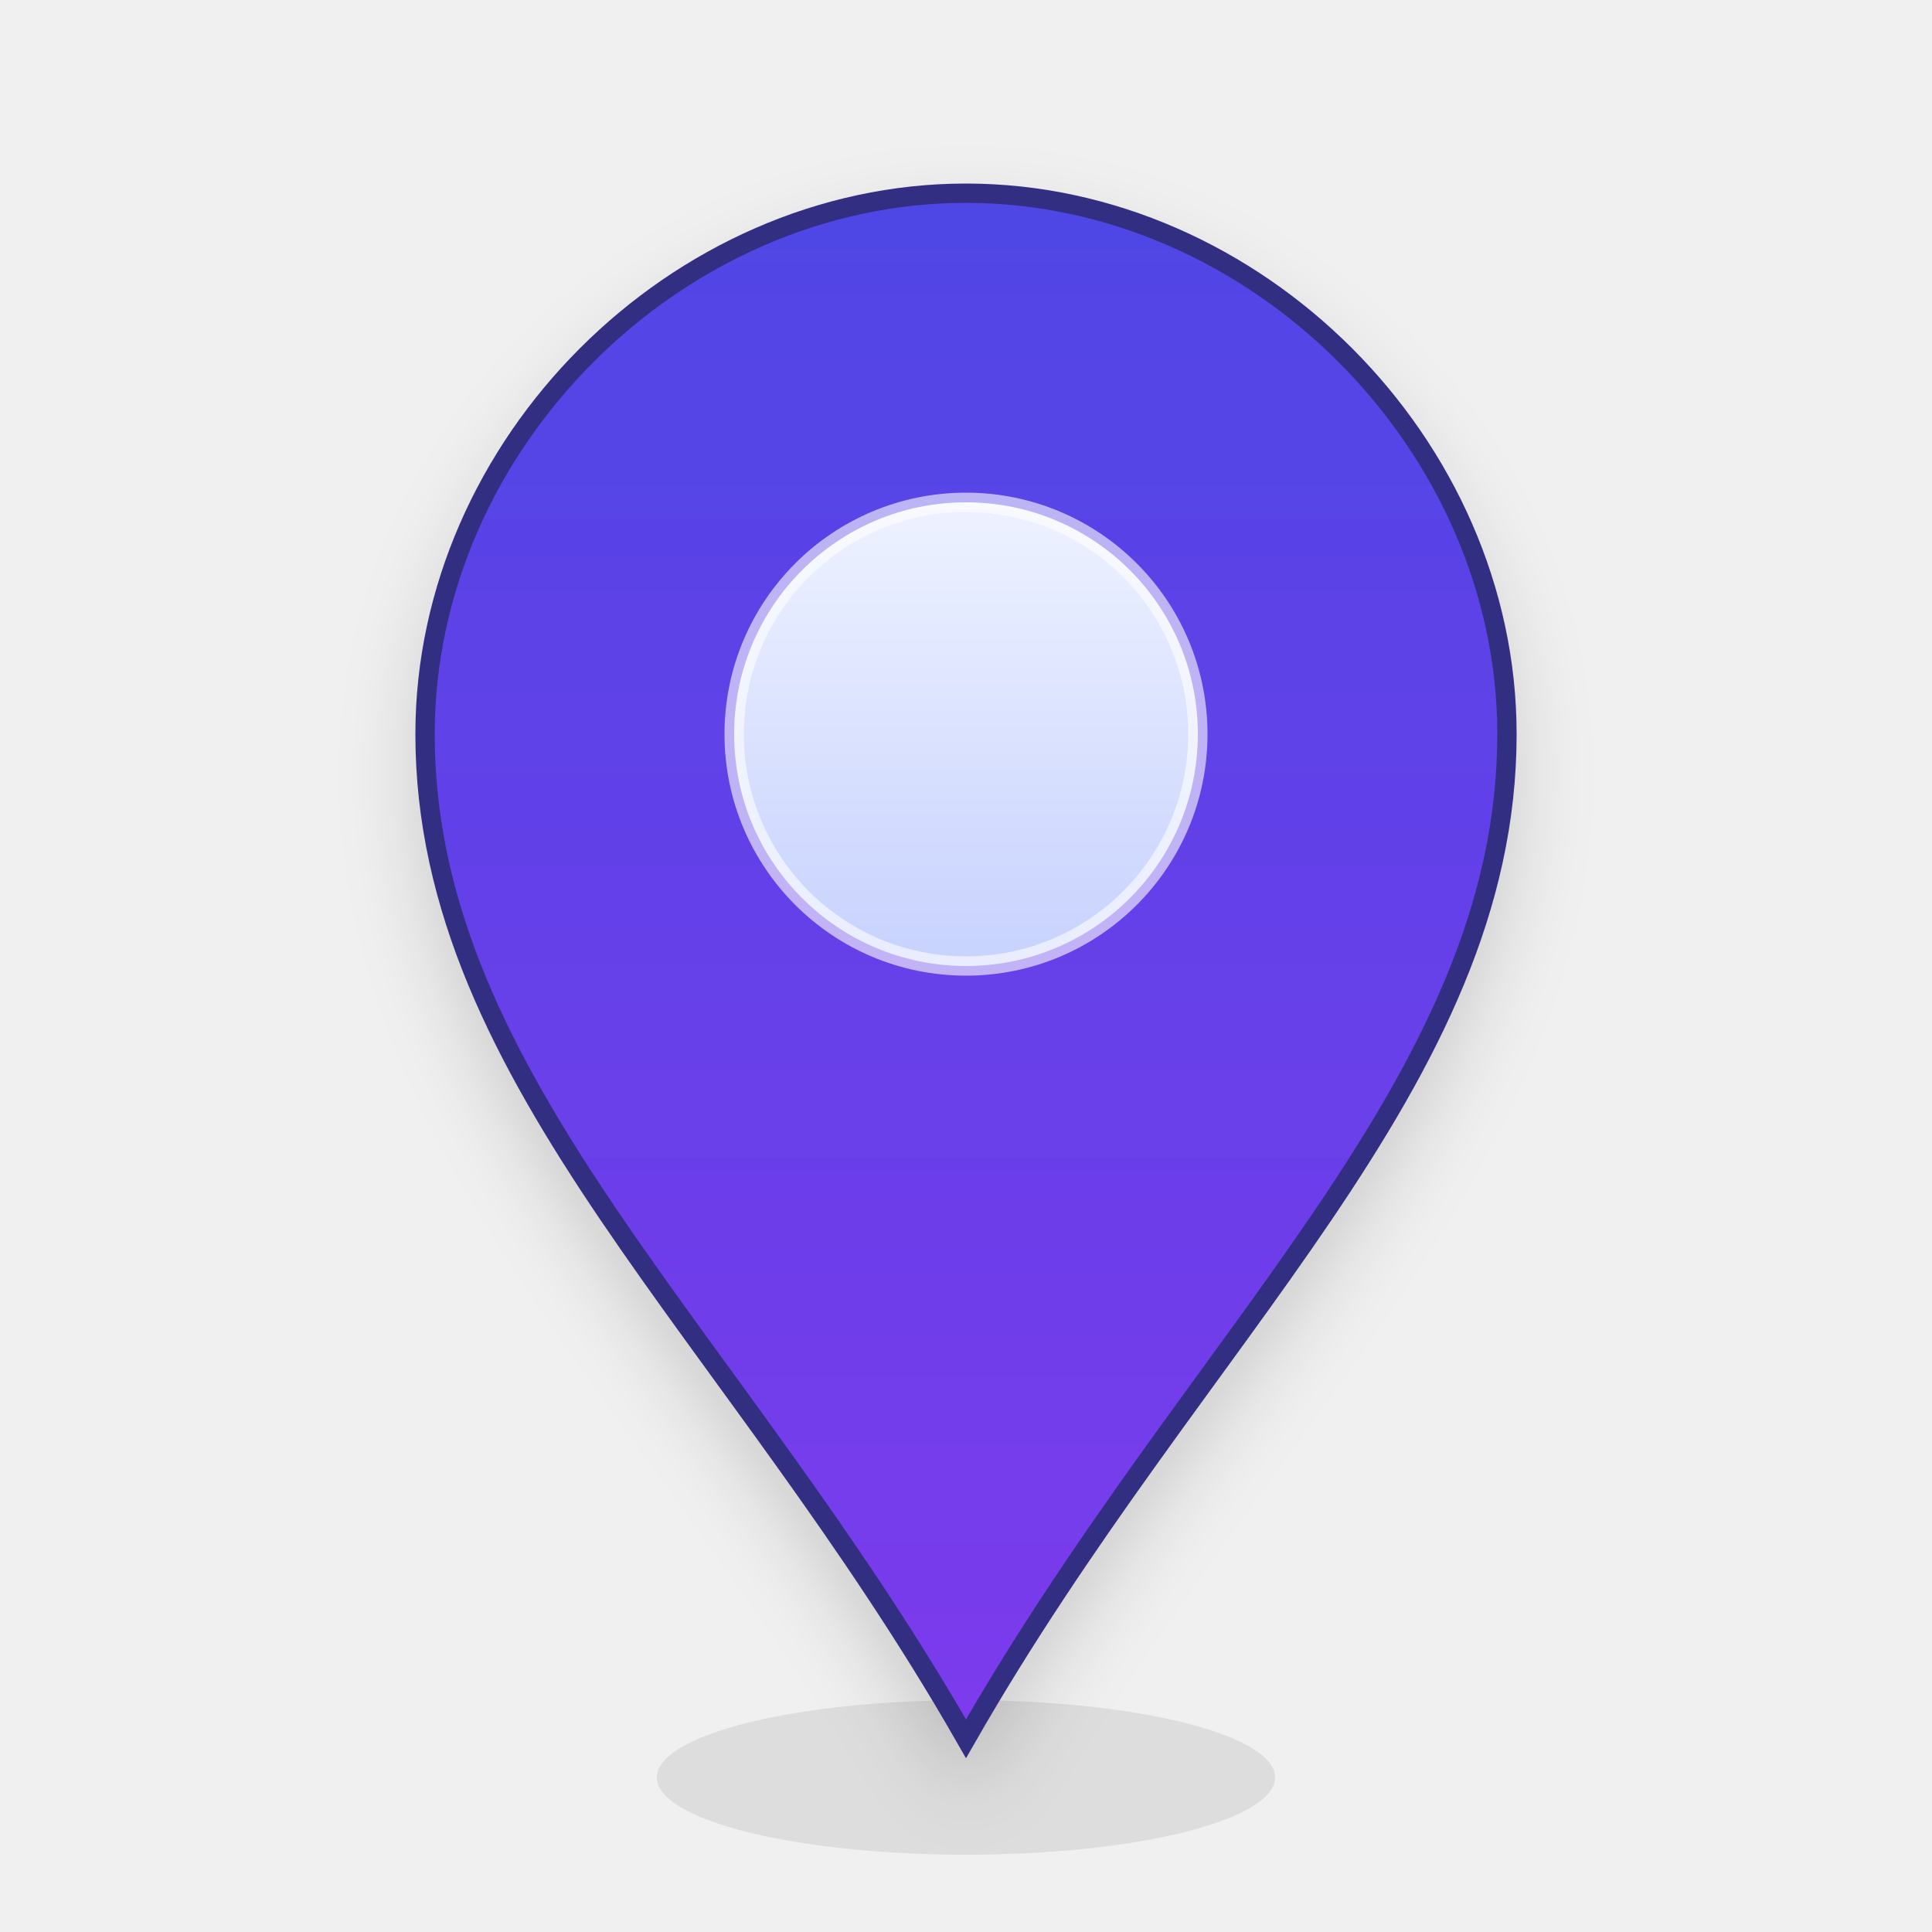
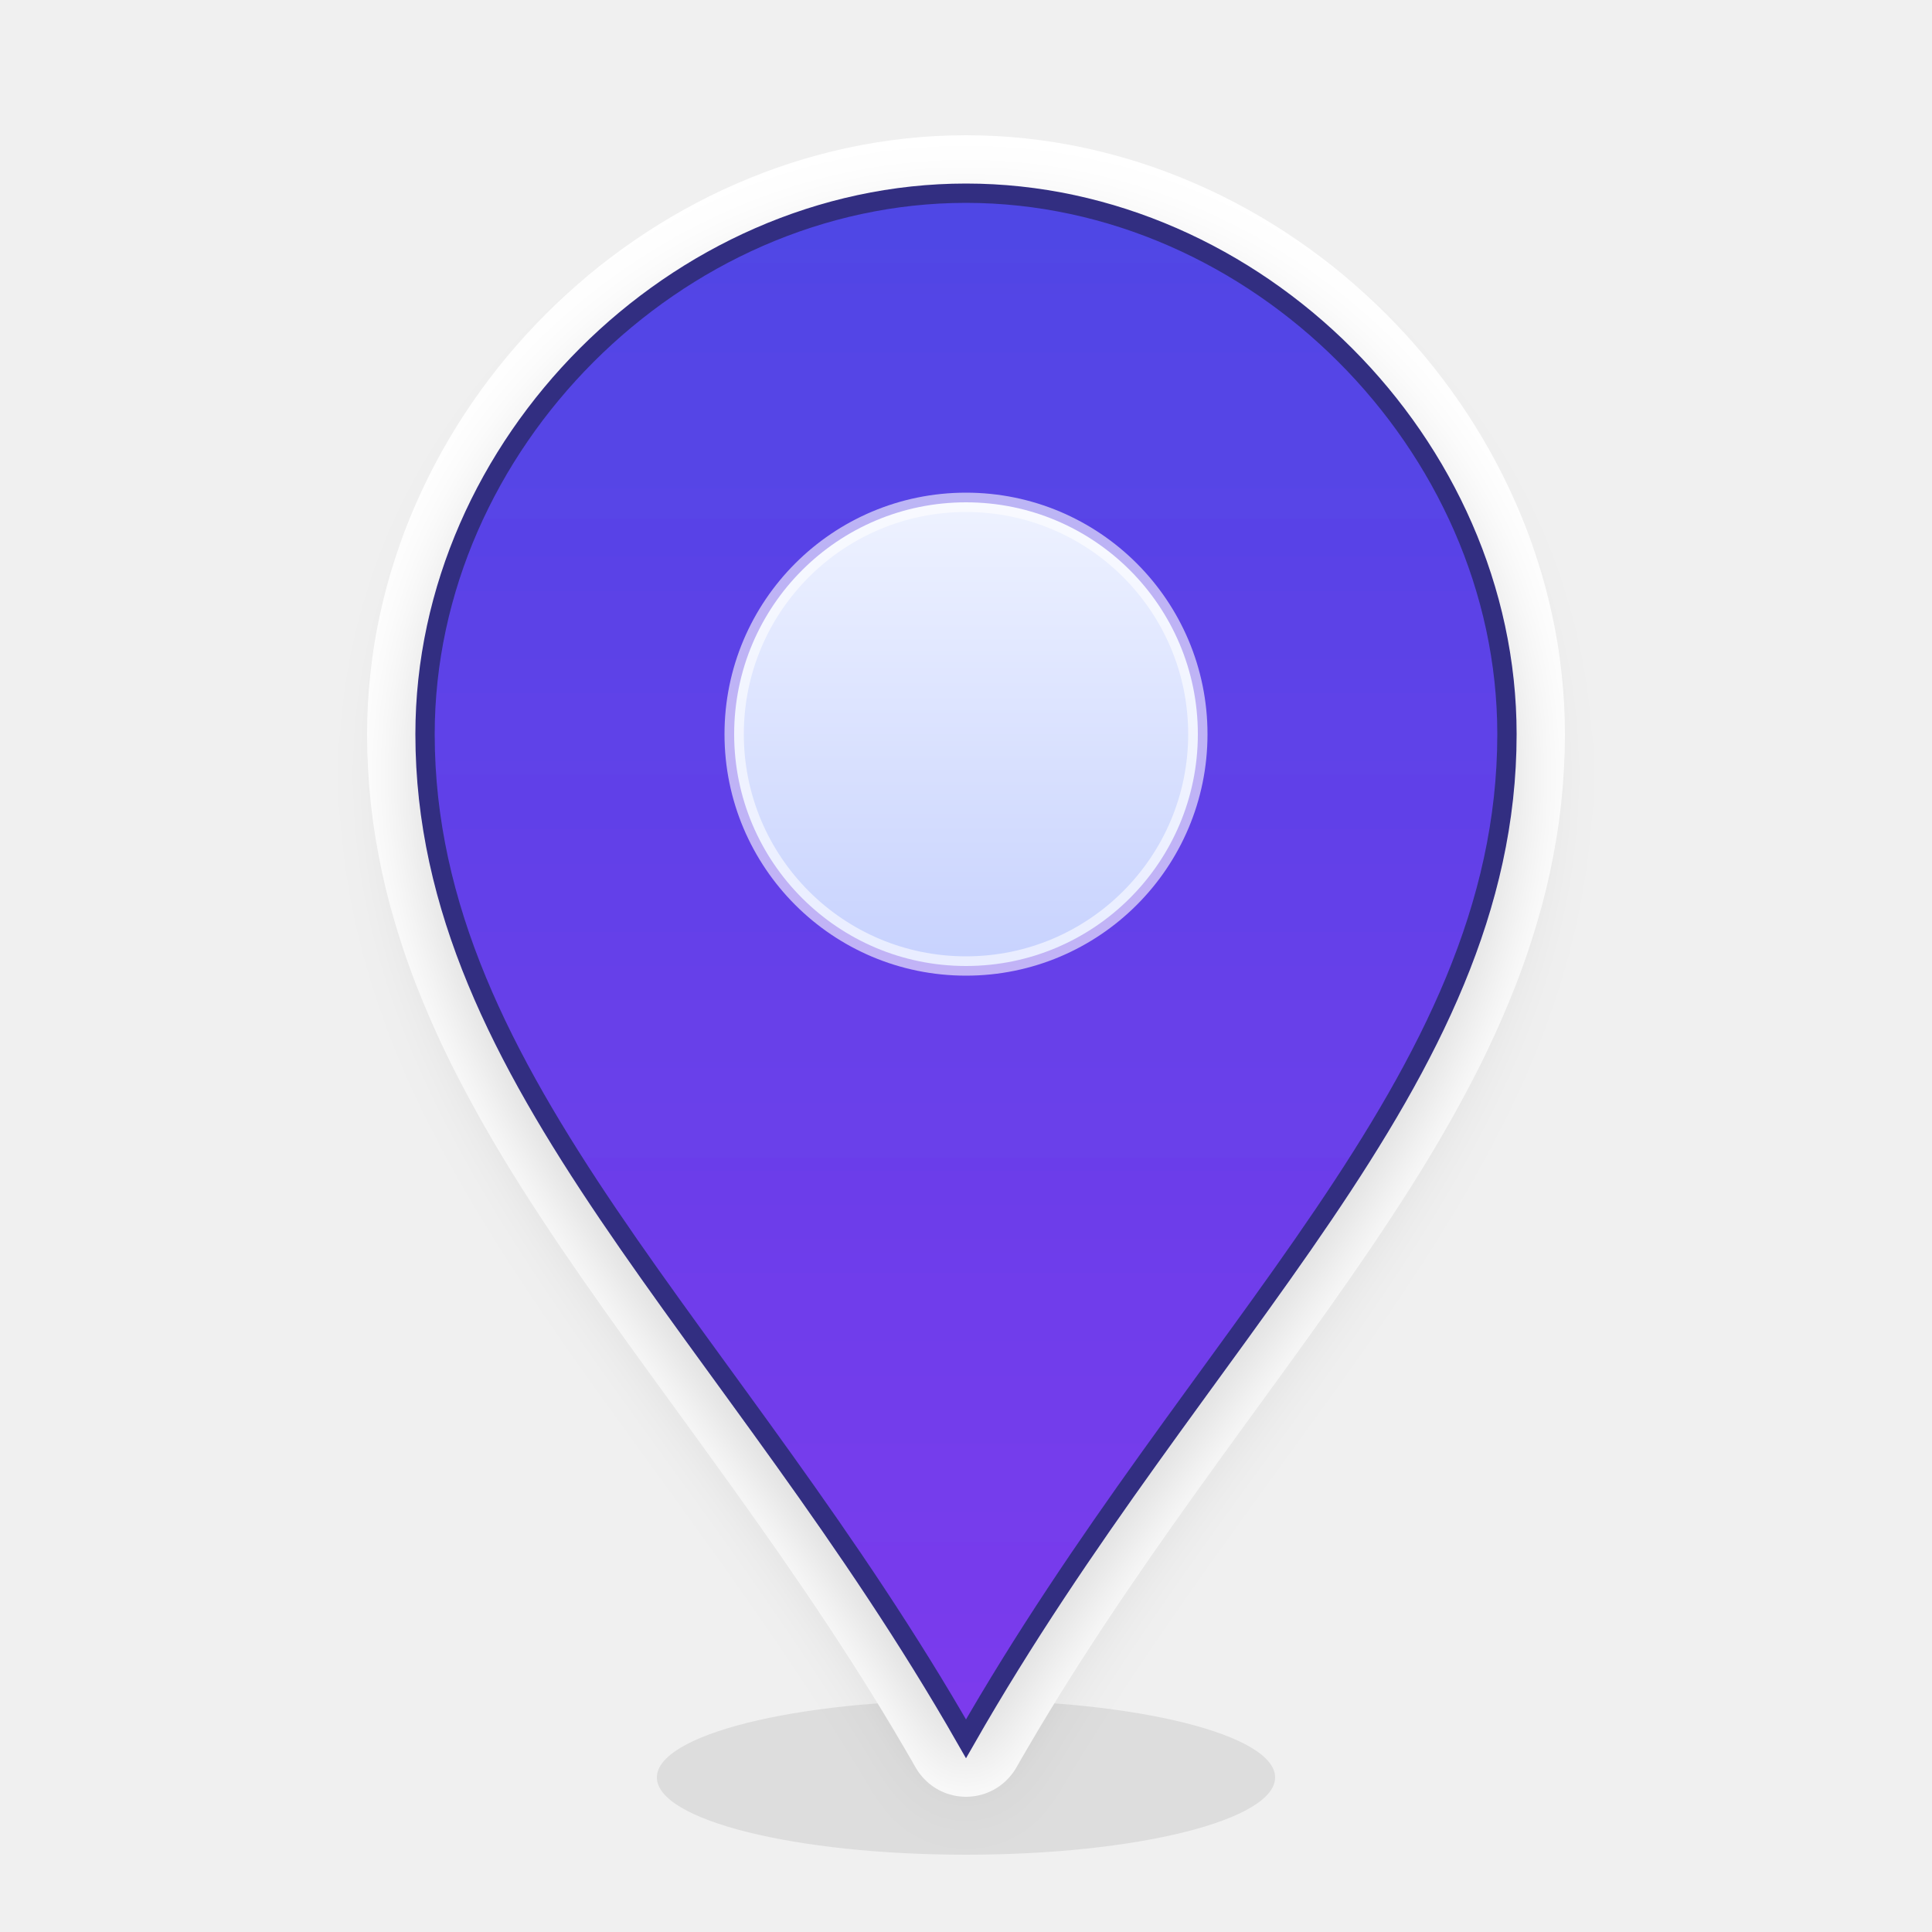
<svg xmlns="http://www.w3.org/2000/svg" viewBox="0 0 100 100" width="100" height="100">
  <defs>
    <linearGradient id="markerGradient" x1="0%" y1="0%" x2="0%" y2="100%">
      <stop offset="0%" style="stop-color:#4f46e5;stop-opacity:1" />
      <stop offset="100%" style="stop-color:#7c3aed;stop-opacity:1" />
    </linearGradient>
    <linearGradient id="innerGradient" x1="0%" y1="0%" x2="0%" y2="100%">
      <stop offset="0%" style="stop-color:#eef2ff;stop-opacity:1" />
      <stop offset="100%" style="stop-color:#c7d2fe;stop-opacity:1" />
    </linearGradient>
    <filter id="dropShadow" x="-20%" y="-20%" width="140%" height="140%">
      <feDropShadow dx="0" dy="2" stdDeviation="2" flood-color="#000000" flood-opacity="0.15" />
    </filter>
  </defs>
  <ellipse cx="50" cy="92" rx="16" ry="4" fill="#000000" opacity="0.08" />
+   <path d="M50 10 C65 10 78 23 78 38 C78 56 62 69 50 90 C38 69 22 56 22 38 C22 23 35 10 50 10 Z" fill="none" stroke="#ffffff" stroke-width="6" stroke-linejoin="round" />
  <path d="M50 10 C65 10 78 23 78 38 C78 56 62 69 50 90 C38 69 22 56 22 38 C22 23 35 10 50 10 Z" fill="url(#markerGradient)" stroke="#312e81" stroke-width="1" filter="url(#dropShadow)" />
  <circle cx="50" cy="38" r="12" fill="url(#innerGradient)" stroke="#ffffff" stroke-opacity="0.6" stroke-width="1" />
</svg>
